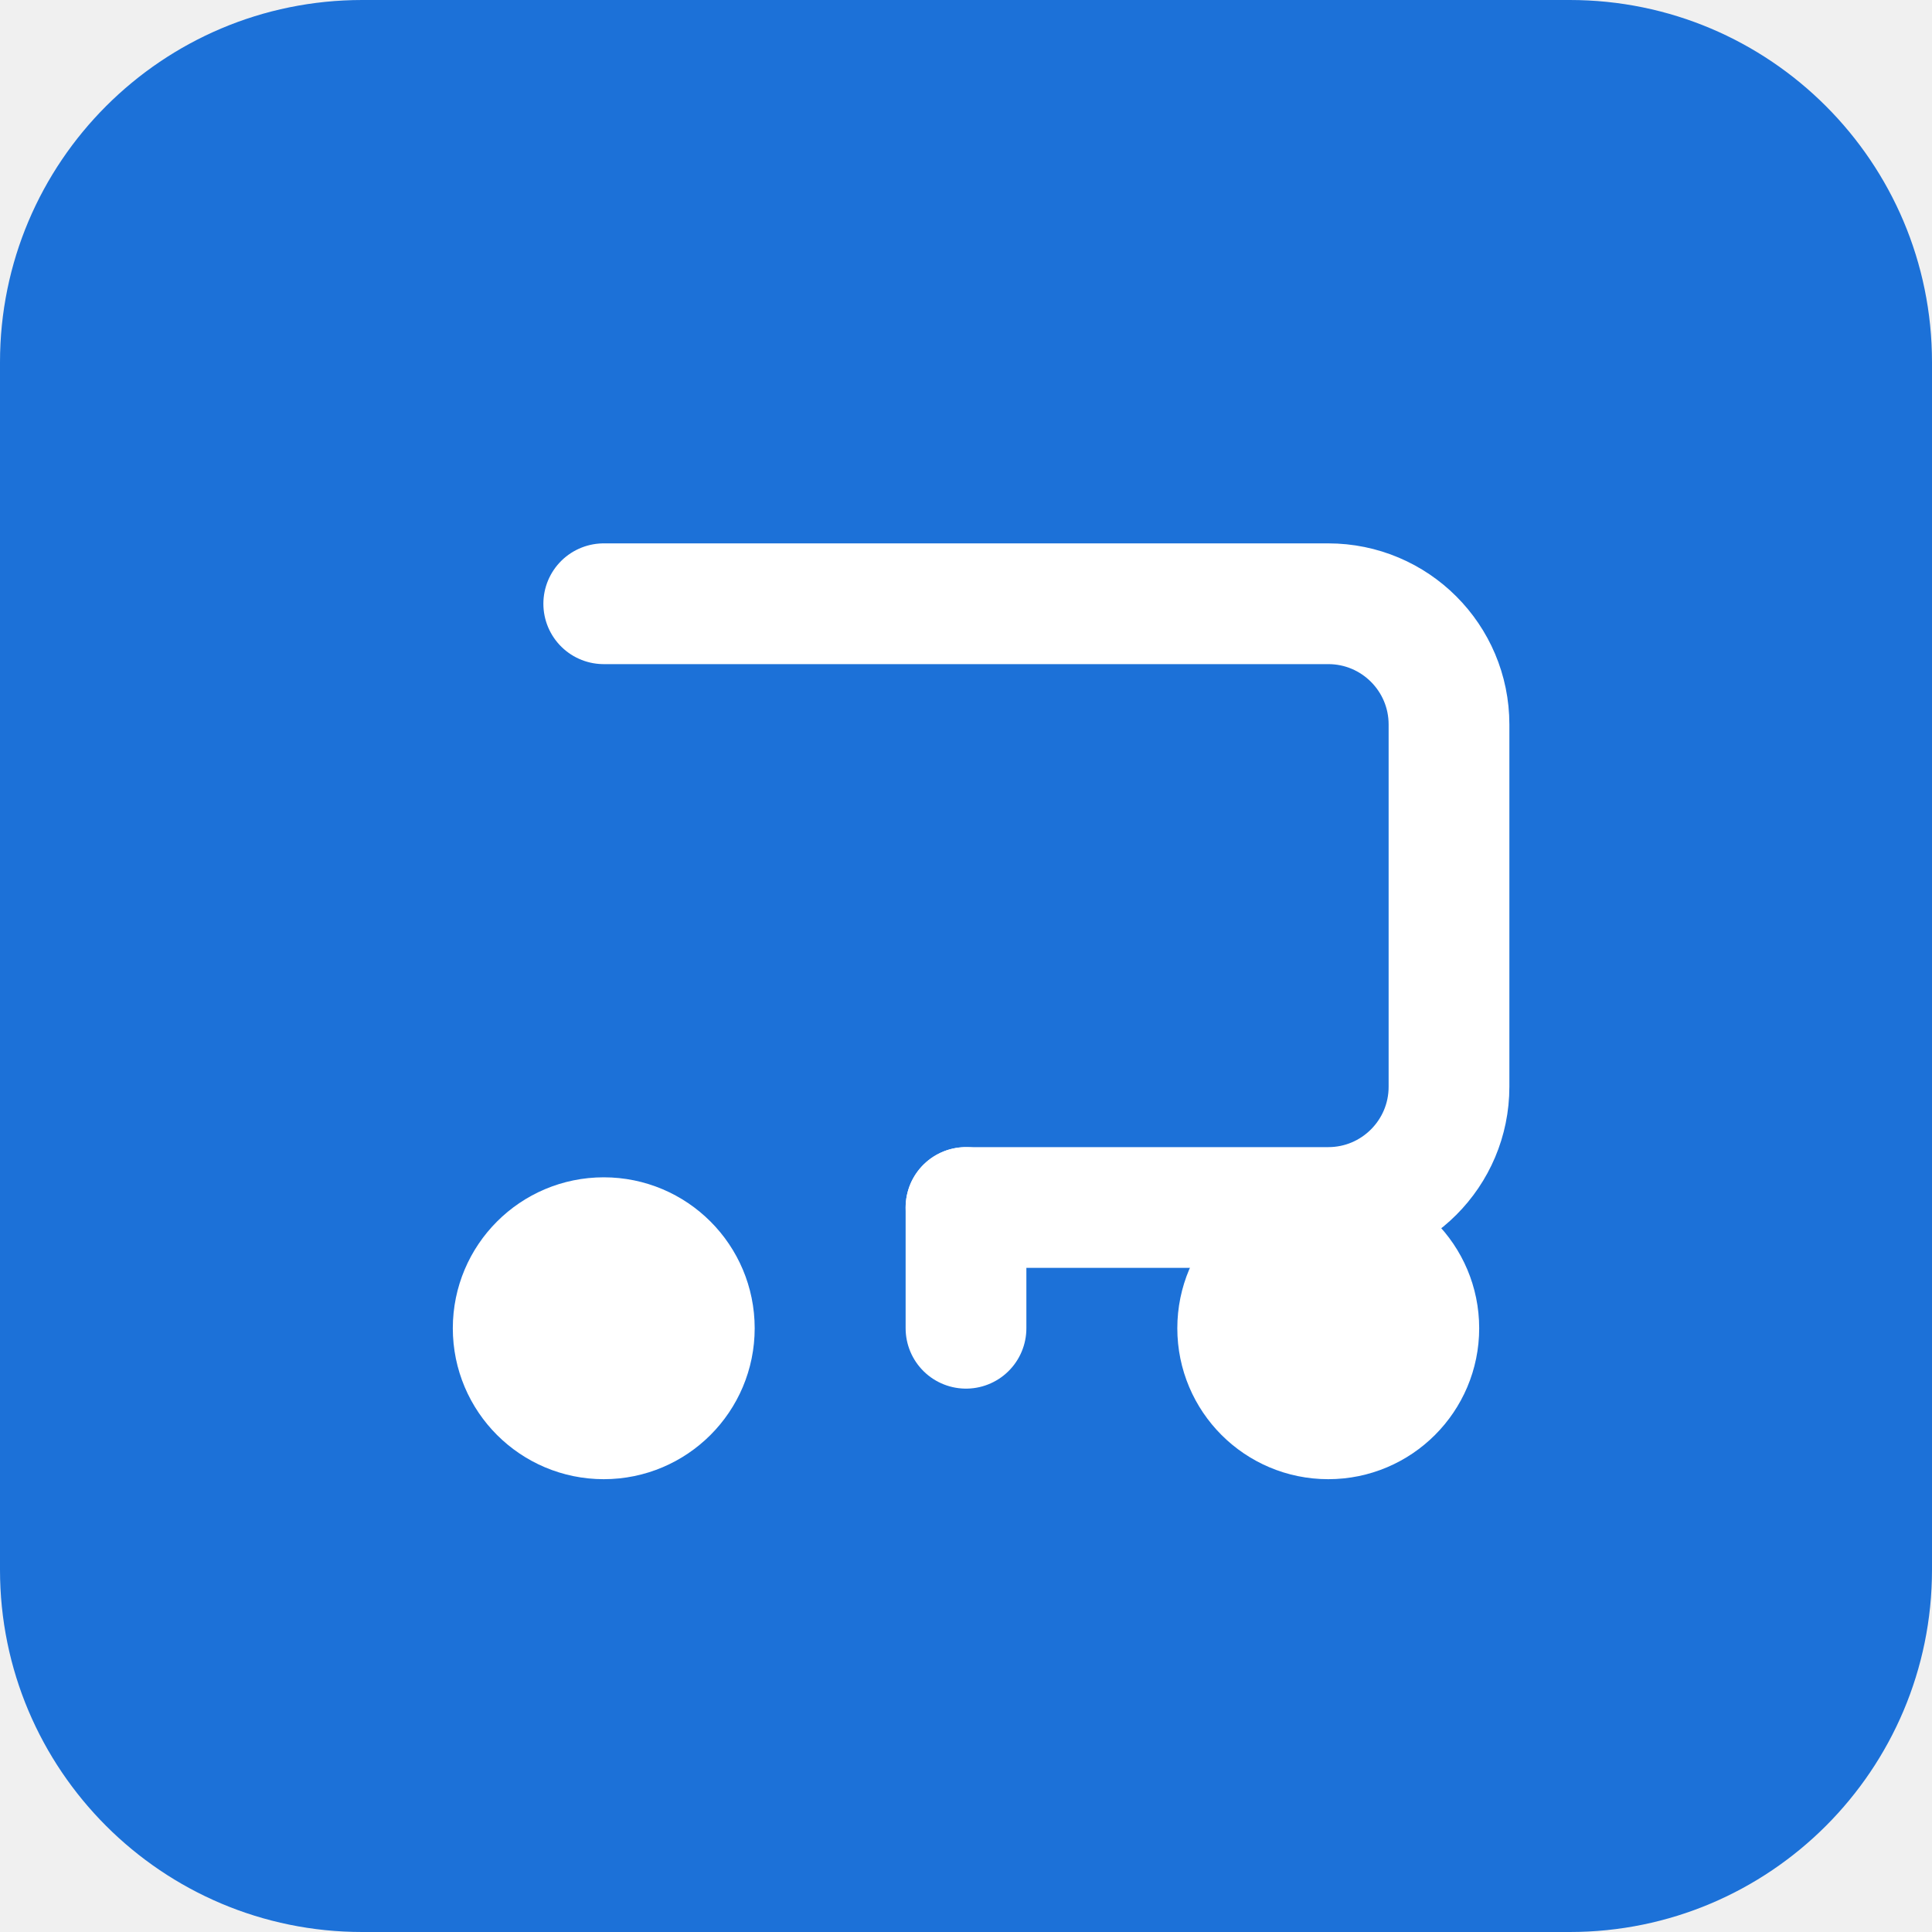
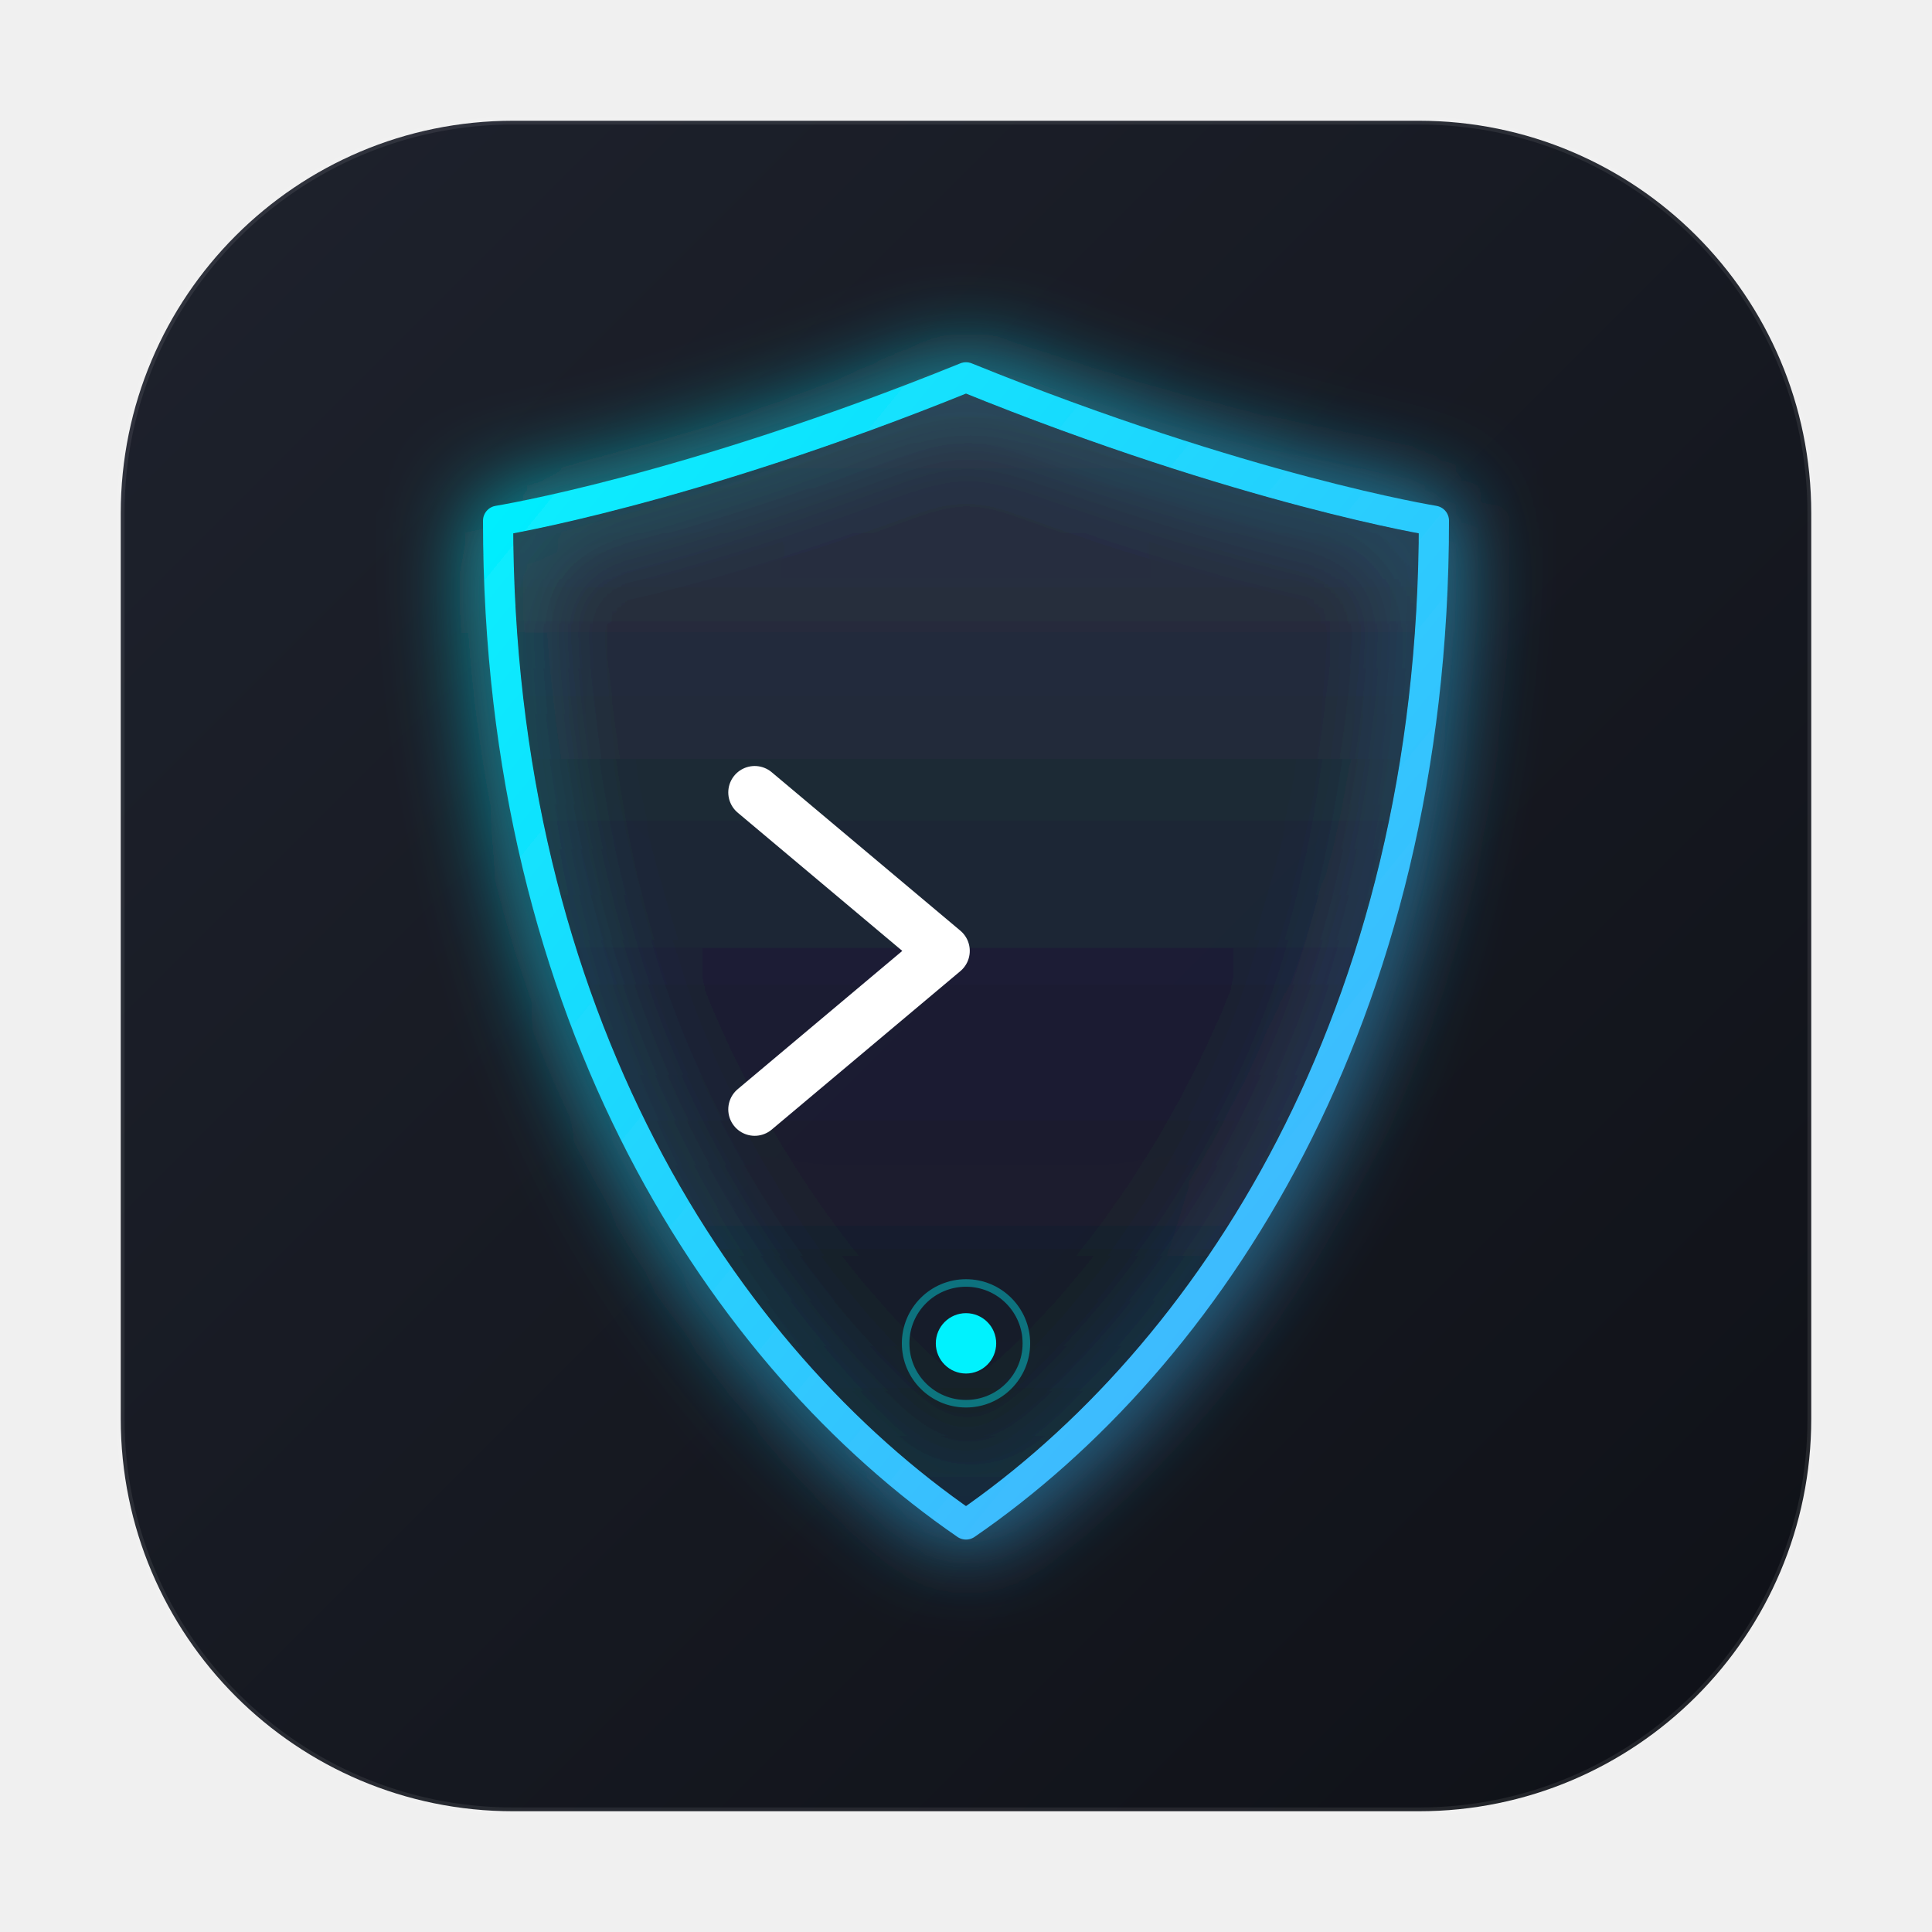
- <svg xmlns="http://www.w3.org/2000/svg" width="128" height="128" viewBox="0 0 128 128">
-   <rect width="128" height="128" rx="24" fill="#1c71d8" />
-   <g fill="none" stroke="#ffffff" stroke-width="8" stroke-linecap="round">
-     <path d="M40 40 h48 a8 8 0 0 1 8 8 v24 a8 8 0 0 1 -8 8 h-24" />
-     <path d="M64 80 v8" />
-     <circle cx="88" cy="88" r="6" fill="#ffffff" />
-     <circle cx="40" cy="88" r="6" fill="#ffffff" />
-   </g>
+ <svg xmlns="http://www.w3.org/2000/svg" viewBox="0 0 512 512" width="100%" height="100%">
+   <defs>
+     <linearGradient id="bgGrad" x1="0%" y1="0%" x2="100%" y2="100%">
+       <stop offset="0%" stop-color="#1e222d" />
+       <stop offset="100%" stop-color="#0f1117" />
+     </linearGradient>
+     <linearGradient id="accentGrad" x1="0%" y1="0%" x2="100%" y2="100%">
+       <stop offset="0%" stop-color="#00f2fe" />
+       <stop offset="100%" stop-color="#4facfe" />
+     </linearGradient>
+     <filter id="glow" x="-20%" y="-20%" width="140%" height="140%">
+       <feGaussianBlur stdDeviation="12" result="blur" />
+       <feComposite in="SourceGraphic" in2="blur" operator="over" />
+     </filter>
+     <linearGradient id="shieldGrad" x1="0%" y1="0%" x2="0%" y2="100%">
+       <stop offset="0%" stop-color="#2a3245" stop-opacity="0.8" />
+       <stop offset="100%" stop-color="#141824" stop-opacity="0.9" />
+     </linearGradient>
+   </defs>
+   <rect x="32" y="32" width="448" height="448" rx="104" fill="url(#bgGrad)" />
+   <rect x="32" y="32" width="448" height="448" rx="104" fill="none" stroke="#ffffff" stroke-opacity="0.08" stroke-width="2" />
+   <path d="M 256 100             C 330 130 380 138 380 138             C 380 270 320 360 256 404             C 192 360 132 270 132 138             C 132 138 182 130 256 100 Z" fill="url(#shieldGrad)" stroke="url(#accentGrad)" stroke-width="8" stroke-linejoin="round" filter="url(#glow)" />
+   <path d="M 200 210 L 250 252 L 200 294" fill="none" stroke="#ffffff" stroke-width="14" stroke-linecap="round" stroke-linejoin="round" />
+   <line x1="270" y1="294" x2="314" y2="294" stroke="url(#accentGrad)" stroke-width="14" stroke-linecap="round" />
+   <circle cx="256" cy="356" r="8" fill="#00f2fe" />
+   <circle cx="256" cy="356" r="16" fill="none" stroke="#00f2fe" stroke-width="2" stroke-opacity="0.4" />
</svg>
